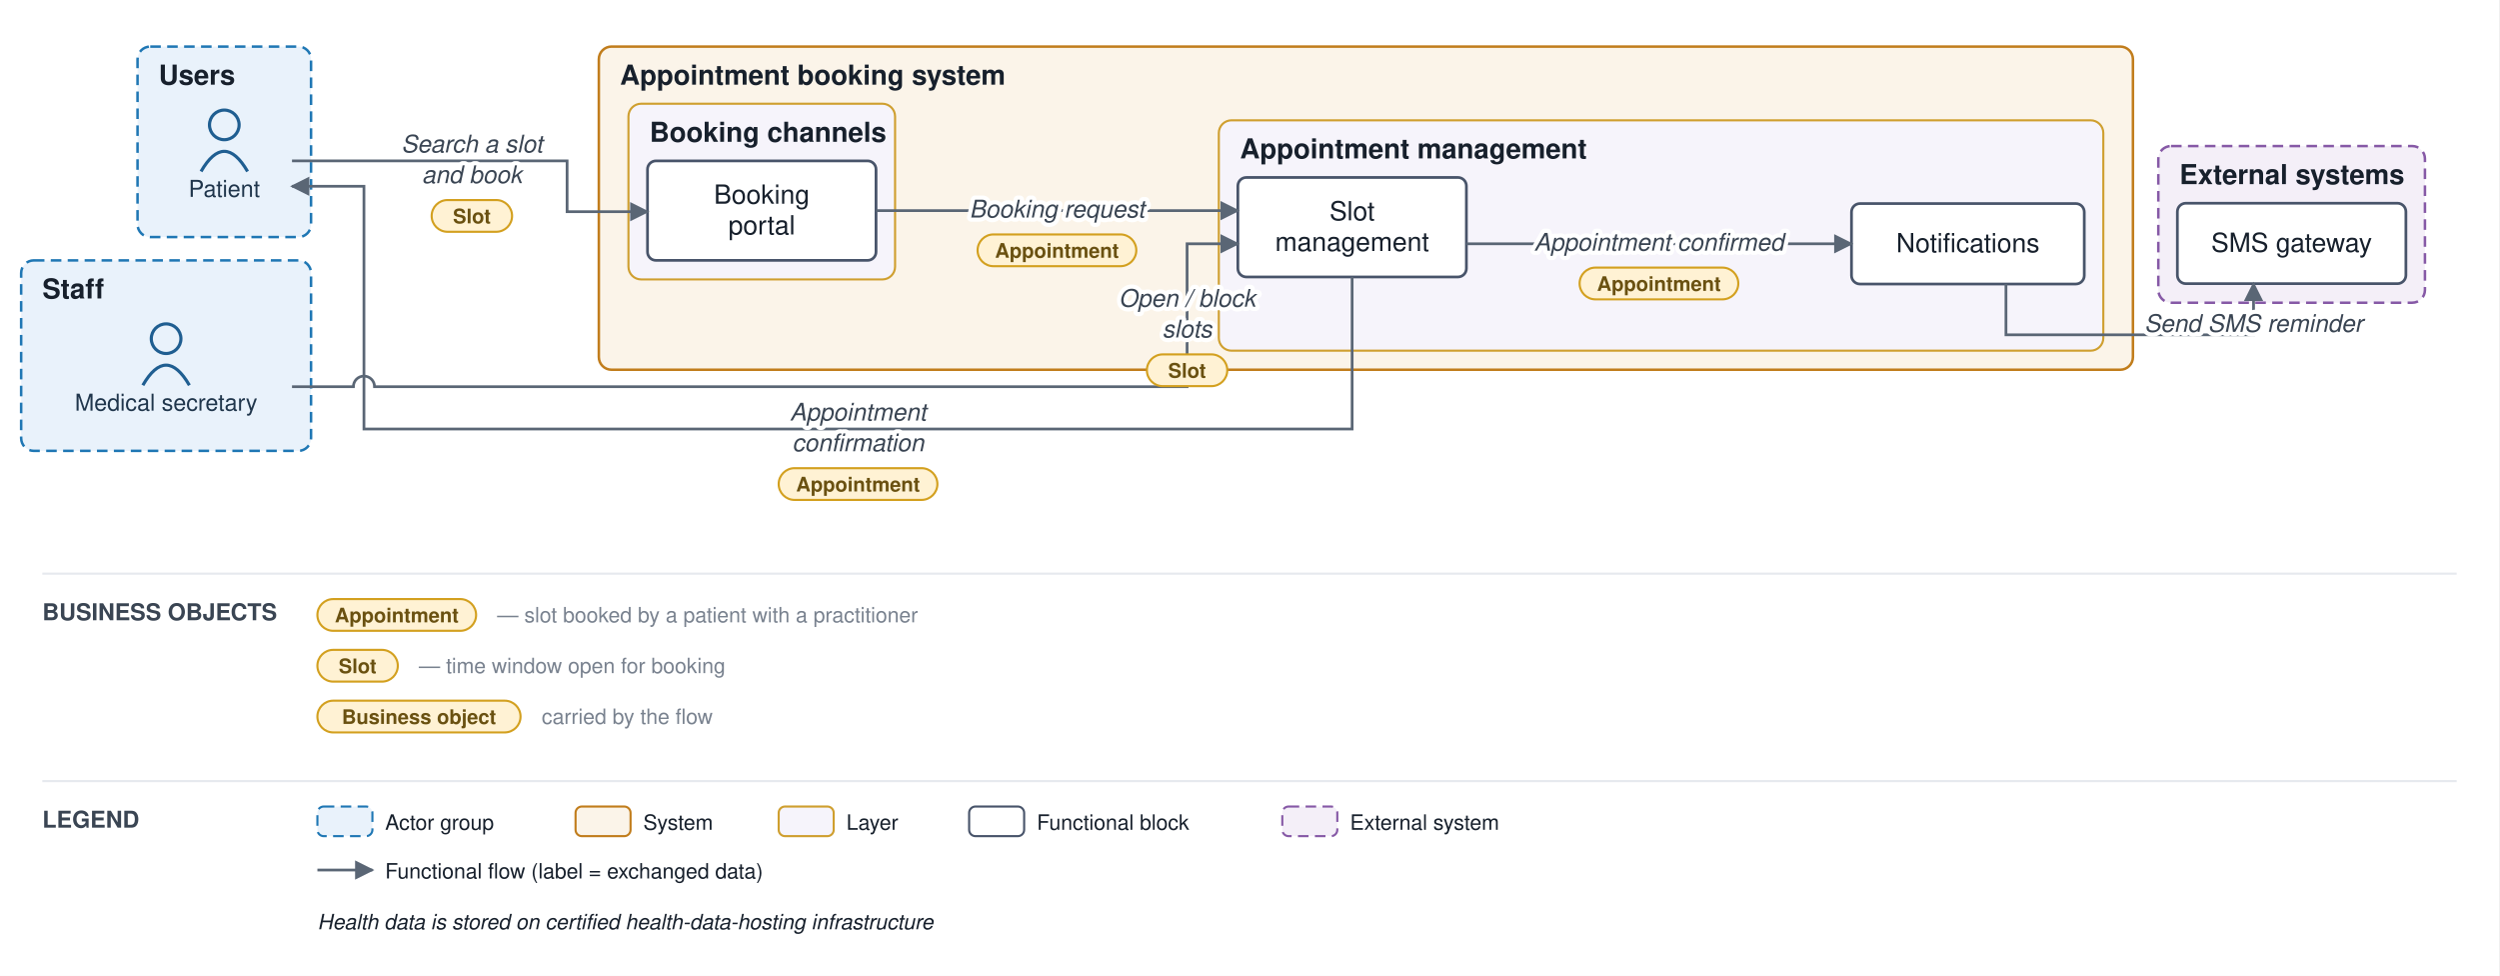
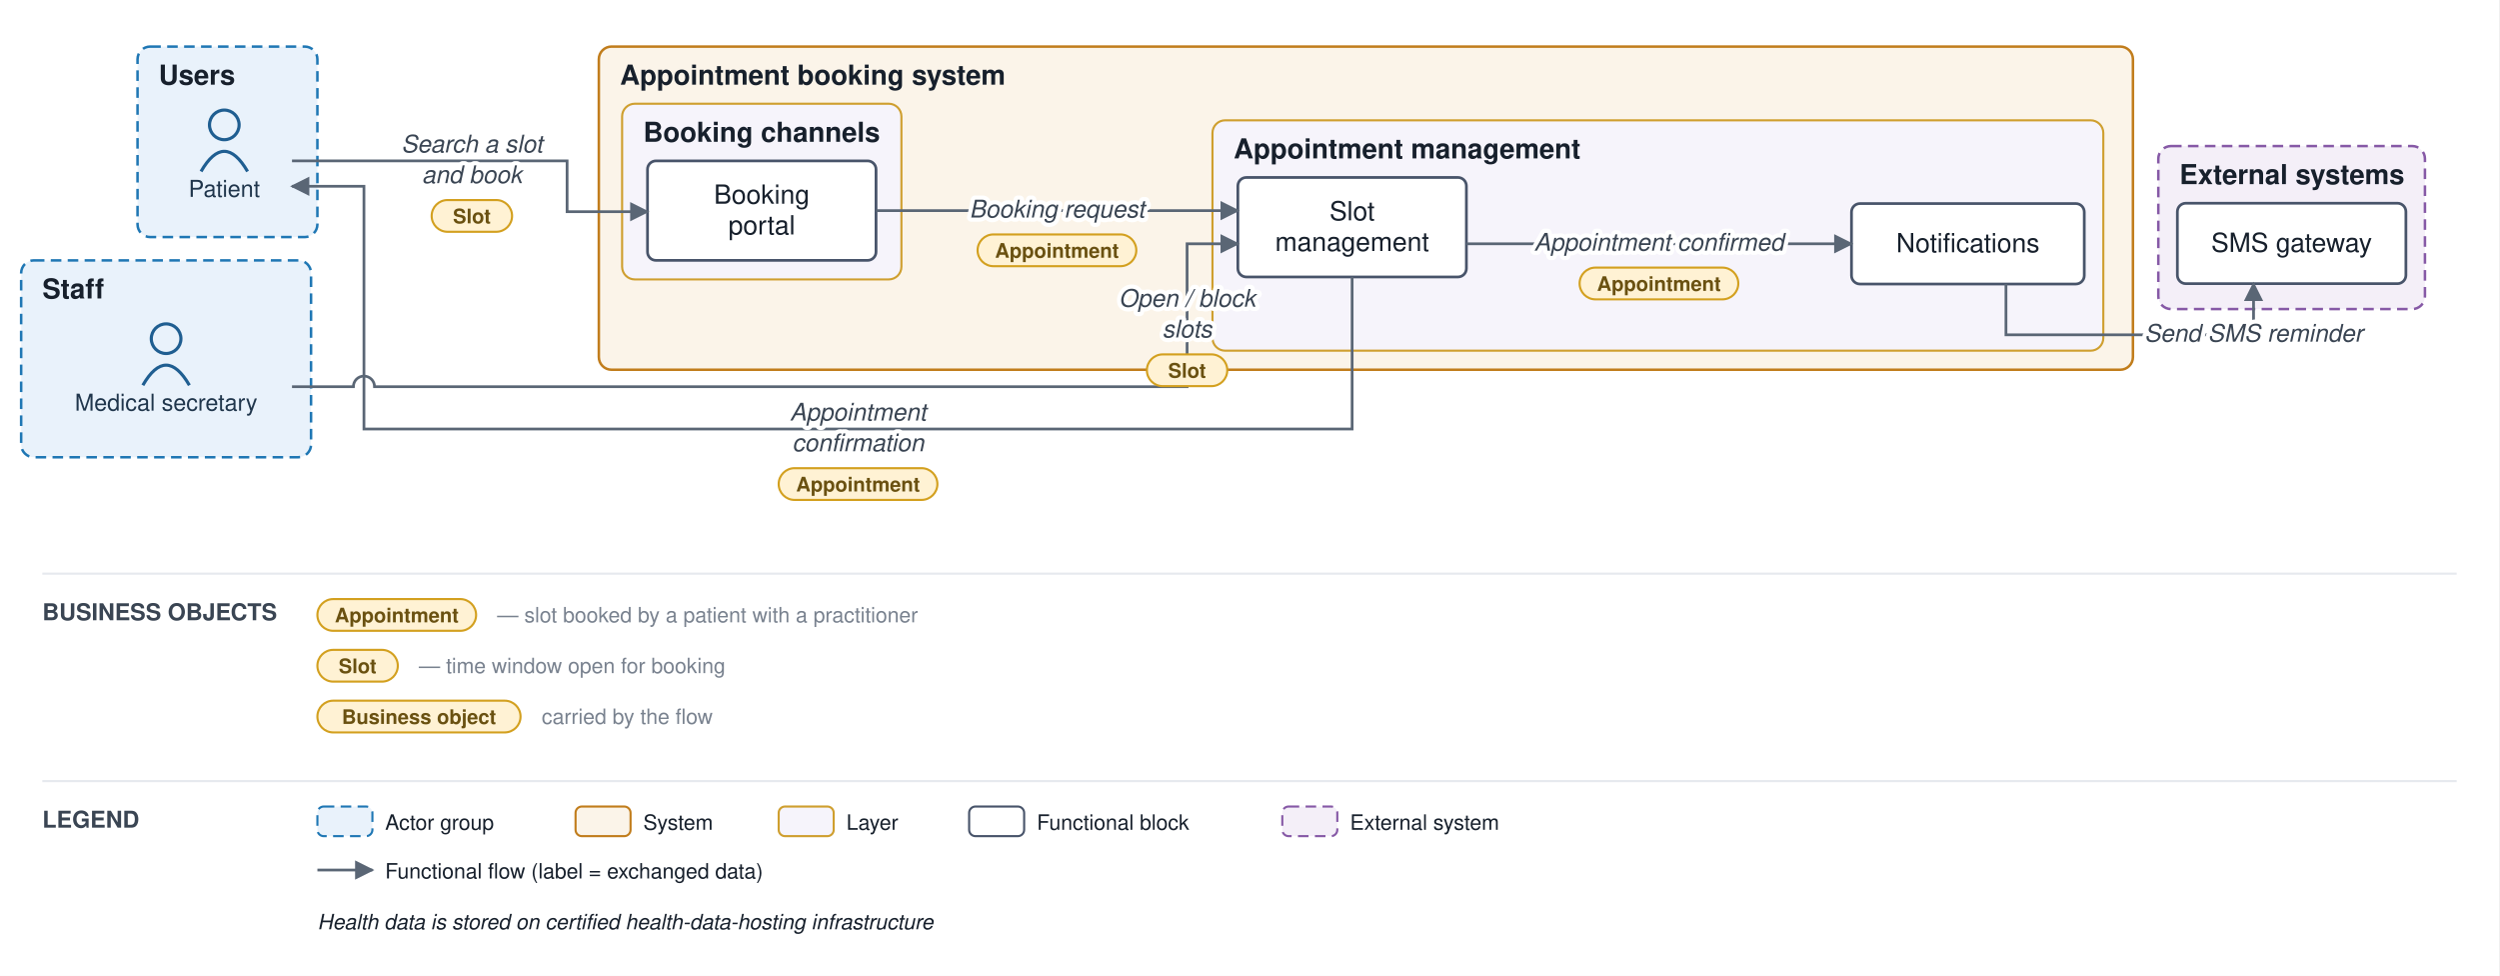
<svg xmlns="http://www.w3.org/2000/svg" viewBox="0 0 1181 461" font-family="Helvetica,Arial,sans-serif">
  <defs>
    <marker id="arr" viewBox="0 0 10 10" refX="9" refY="5" markerWidth="7" markerHeight="7" orient="auto-start-reverse">
      <path d="M0,0 L10,5 L0,10 z" fill="#5a6675" />
    </marker>
  </defs>
  <rect width="1181" height="461" fill="#ffffff" />
-   <rect x="65" y="22" width="82" height="90" rx="6" fill="#e9f2fb" stroke="#1f77b4" stroke-width="1.2" stroke-dasharray="5 3" />
+   <rect x="65" y="22" width="85" height="90" rx="6" fill="#e9f2fb" stroke="#1f77b4" stroke-width="1.2" stroke-dasharray="5 3" />
  <text x="75" y="40" font-size="13" font-weight="bold" fill="#17202c">Users</text>
-   <rect x="10" y="123" width="137" height="90" rx="6" fill="#e9f2fb" stroke="#1f77b4" stroke-width="1.2" stroke-dasharray="5 3" />
+   <rect x="10" y="123" width="137" height="93" rx="6" fill="#e9f2fb" stroke="#1f77b4" stroke-width="1.2" stroke-dasharray="5 3" />
  <text x="20" y="141" font-size="13" font-weight="bold" fill="#17202c">Staff</text>
  <rect x="283" y="22" width="725" height="152.667" rx="6" fill="#fbf4e9" stroke="#c17d1c" stroke-width="1.2" />
  <text x="293" y="40" font-size="13" font-weight="bold" fill="#17202c">Appointment booking system</text>
-   <rect x="297" y="49" width="126" height="83" rx="6" fill="#f6f4fb" stroke="#cf9f2f" stroke-width="1" />
-   <text x="307" y="67" font-size="13" font-weight="bold" fill="#17202c">Booking channels</text>
-   <rect x="576" y="56.833" width="418" height="108.833" rx="6" fill="#f6f4fb" stroke="#cf9f2f" stroke-width="1" />
-   <text x="586" y="74.833" font-size="13" font-weight="bold" fill="#17202c">Appointment management</text>
-   <rect x="1020" y="69" width="126" height="74" rx="6" fill="#f4eff8" stroke="#8659a6" stroke-width="1.2" stroke-dasharray="5 3" />
+   <rect x="294" y="49" width="132" height="83" rx="6" fill="#f6f4fb" stroke="#cf9f2f" stroke-width="1" />
+   <text x="304" y="67" font-size="13" font-weight="bold" fill="#17202c">Booking channels</text>
+   <rect x="573" y="56.833" width="421" height="108.833" rx="6" fill="#f6f4fb" stroke="#cf9f2f" stroke-width="1" />
+   <text x="583" y="74.833" font-size="13" font-weight="bold" fill="#17202c">Appointment management</text>
+   <rect x="1020" y="69" width="126" height="77" rx="6" fill="#f4eff8" stroke="#8659a6" stroke-width="1.2" stroke-dasharray="5 3" />
  <text x="1030" y="87" font-size="13" font-weight="bold" fill="#17202c">External systems</text>
  <circle cx="106" cy="59" r="7" fill="none" stroke="#1f5e91" stroke-width="1.5" />
  <path d="M 95 81 q 11 -19 22 0" fill="none" stroke="#1f5e91" stroke-width="1.5" />
  <text x="106" y="93" font-size="11" text-anchor="middle" fill="#20364c">Patient</text>
  <circle cx="78.5" cy="160" r="7" fill="none" stroke="#1f5e91" stroke-width="1.5" />
  <path d="M 67.5 182 q 11 -19 22 0" fill="none" stroke="#1f5e91" stroke-width="1.5" />
  <text x="78.5" y="194" font-size="11" text-anchor="middle" fill="#20364c">Medical secretary</text>
  <rect x="306" y="76" width="108" height="47" rx="4" fill="#ffffff" stroke="#48546a" stroke-width="1.3" />
  <text x="360" y="96.25" font-size="12.5" text-anchor="middle" fill="#17202c">Booking</text>
  <text x="360" y="110.75" font-size="12.5" text-anchor="middle" fill="#17202c">portal</text>
  <rect x="585" y="83.833" width="108" height="47" rx="4" fill="#ffffff" stroke="#48546a" stroke-width="1.3" />
  <text x="639" y="104.083" font-size="12.5" text-anchor="middle" fill="#17202c">Slot</text>
  <text x="639" y="118.583" font-size="12.5" text-anchor="middle" fill="#17202c">management</text>
  <rect x="875" y="96.167" width="110" height="38" rx="4" fill="#ffffff" stroke="#48546a" stroke-width="1.3" />
  <text x="930" y="119.167" font-size="12.5" text-anchor="middle" fill="#17202c">Notifications</text>
  <rect x="1029" y="96" width="108" height="38" rx="4" fill="#ffffff" stroke="#48546a" stroke-width="1.3" />
  <text x="1083" y="119" font-size="12.5" text-anchor="middle" fill="#17202c">SMS gateway</text>
  <path d="M 138 76 L 268 76 L 268 100 L 306 100" fill="none" stroke="#5a6675" stroke-width="1.3" marker-end="url(#arr)" />
  <path d="M 414 99.5 L 585 99.5" fill="none" stroke="#5a6675" stroke-width="1.3" marker-end="url(#arr)" />
  <path d="M 693 115.167 L 875 115.167" fill="none" stroke="#5a6675" stroke-width="1.3" marker-end="url(#arr)" />
  <path d="M 948 134.167 L 948 158.167 L 1065 158.167 L 1065 134" fill="none" stroke="#5a6675" stroke-width="1.3" marker-end="url(#arr)" />
  <path d="M 138 182.667 L 167 182.667 A 5 5 0 0 1 177 182.667 L 561 182.667 L 561 115.167 L 585 115.167" fill="none" stroke="#5a6675" stroke-width="1.3" marker-end="url(#arr)" />
  <path d="M 639 130.833 L 639 202.667 L 172 202.667 L 172 88 L 138 88" fill="none" stroke="#5a6675" stroke-width="1.3" marker-end="url(#arr)" />
  <text x="223" y="72" font-size="11.5" text-anchor="middle" fill="#3a4553" font-style="italic" stroke="#ffffff" stroke-width="4" paint-order="stroke" stroke-linejoin="round">Search a slot</text>
  <text x="223" y="86.5" font-size="11.5" text-anchor="middle" fill="#3a4553" font-style="italic" stroke="#ffffff" stroke-width="4" paint-order="stroke" stroke-linejoin="round">and book</text>
  <rect x="204" y="94.5" width="38" height="15" rx="7.5" fill="#fff2d4" stroke="#d3a01f" stroke-width="1" />
  <text x="223" y="105.5" font-size="9.5" text-anchor="middle" fill="#6a5111" font-weight="bold">Slot</text>
  <text x="499.5" y="102.75" font-size="11.5" text-anchor="middle" fill="#3a4553" font-style="italic" stroke="#ffffff" stroke-width="4" paint-order="stroke" stroke-linejoin="round">Booking request</text>
  <rect x="462" y="110.75" width="75" height="15" rx="7.5" fill="#fff2d4" stroke="#d3a01f" stroke-width="1" />
  <text x="499.5" y="121.75" font-size="9.5" text-anchor="middle" fill="#6a5111" font-weight="bold">Appointment</text>
  <text x="784" y="118.417" font-size="11.5" text-anchor="middle" fill="#3a4553" font-style="italic" stroke="#ffffff" stroke-width="4" paint-order="stroke" stroke-linejoin="round">Appointment confirmed</text>
  <rect x="746.5" y="126.417" width="75" height="15" rx="7.5" fill="#fff2d4" stroke="#d3a01f" stroke-width="1" />
  <text x="784" y="137.417" font-size="9.5" text-anchor="middle" fill="#6a5111" font-weight="bold">Appointment</text>
-   <text x="1065" y="156.792" font-size="11.5" text-anchor="middle" fill="#3a4553" font-style="italic" stroke="#ffffff" stroke-width="4" paint-order="stroke" stroke-linejoin="round">Send SMS reminder</text>
+   <text x="1065" y="161.417" font-size="11.5" text-anchor="middle" fill="#3a4553" font-style="italic" stroke="#ffffff" stroke-width="4" paint-order="stroke" stroke-linejoin="round">Send SMS reminder</text>
  <text x="561" y="144.917" font-size="11.5" text-anchor="middle" fill="#3a4553" font-style="italic" stroke="#ffffff" stroke-width="4" paint-order="stroke" stroke-linejoin="round">Open / block</text>
  <text x="561" y="159.417" font-size="11.5" text-anchor="middle" fill="#3a4553" font-style="italic" stroke="#ffffff" stroke-width="4" paint-order="stroke" stroke-linejoin="round">slots</text>
  <rect x="542" y="167.417" width="38" height="15" rx="7.5" fill="#fff2d4" stroke="#d3a01f" stroke-width="1" />
  <text x="561" y="178.417" font-size="9.5" text-anchor="middle" fill="#6a5111" font-weight="bold">Slot</text>
  <text x="405.5" y="198.667" font-size="11.5" text-anchor="middle" fill="#3a4553" font-style="italic" stroke="#ffffff" stroke-width="4" paint-order="stroke" stroke-linejoin="round">Appointment</text>
  <text x="405.5" y="213.167" font-size="11.5" text-anchor="middle" fill="#3a4553" font-style="italic" stroke="#ffffff" stroke-width="4" paint-order="stroke" stroke-linejoin="round">confirmation</text>
  <rect x="368" y="221.167" width="75" height="15" rx="7.5" fill="#fff2d4" stroke="#d3a01f" stroke-width="1" />
  <text x="405.5" y="232.167" font-size="9.5" text-anchor="middle" fill="#6a5111" font-weight="bold">Appointment</text>
  <line x1="20" y1="271" x2="1161" y2="271" stroke="#e6e9ee" stroke-width="1" />
  <text x="20" y="293" font-size="11" font-weight="bold" fill="#3a4553">BUSINESS OBJECTS</text>
  <rect x="150" y="283" width="75" height="15" rx="7.5" fill="#fff2d4" stroke="#d3a01f" />
  <text x="187.5" y="294" font-size="9.5" text-anchor="middle" fill="#6a5111" font-weight="bold">Appointment</text>
  <text x="235" y="294" font-size="10" fill="#79828f">— slot booked by a patient with a practitioner</text>
  <rect x="150" y="307" width="38" height="15" rx="7.5" fill="#fff2d4" stroke="#d3a01f" />
  <text x="169" y="318" font-size="9.5" text-anchor="middle" fill="#6a5111" font-weight="bold">Slot</text>
  <text x="198" y="318" font-size="10" fill="#79828f">— time window open for booking</text>
  <rect x="150" y="331" width="96" height="15" rx="7.5" fill="#fff2d4" stroke="#d3a01f" />
  <text x="198" y="342" font-size="9.5" text-anchor="middle" fill="#6a5111" font-weight="bold">Business object</text>
  <text x="256" y="342" font-size="10" fill="#79828f">carried by the flow</text>
  <line x1="20" y1="369" x2="1161" y2="369" stroke="#e6e9ee" stroke-width="1" />
  <text x="20" y="391" font-size="11" font-weight="bold" fill="#3a4553">LEGEND</text>
  <rect x="150" y="381" width="26" height="14" rx="3" fill="#e9f2fb" stroke="#1f77b4" stroke-dasharray="5 3" />
  <text x="182" y="392" font-size="10" fill="#17202c">Actor group</text>
  <rect x="272" y="381" width="26" height="14" rx="3" fill="#fbf4e9" stroke="#c17d1c" />
  <text x="304" y="392" font-size="10" fill="#17202c">System</text>
  <rect x="368" y="381" width="26" height="14" rx="3" fill="#f6f4fb" stroke="#cf9f2f" />
  <text x="400" y="392" font-size="10" fill="#17202c">Layer</text>
  <rect x="458" y="381" width="26" height="14" rx="3" fill="#ffffff" stroke="#48546a" />
  <text x="490" y="392" font-size="10" fill="#17202c">Functional block</text>
  <rect x="606" y="381" width="26" height="14" rx="3" fill="#f4eff8" stroke="#8659a6" stroke-dasharray="5 3" />
  <text x="638" y="392" font-size="10" fill="#17202c">External system</text>
  <line x1="150" y1="411" x2="176" y2="411" stroke="#5a6675" stroke-width="1.3" marker-end="url(#arr)" />
  <text x="182" y="415" font-size="10" fill="#17202c">Functional flow (label = exchanged data)</text>
  <text x="150" y="439" font-size="10" fill="#17202c" font-style="italic">Health data is stored on certified health-data-hosting infrastructure</text>
</svg>
